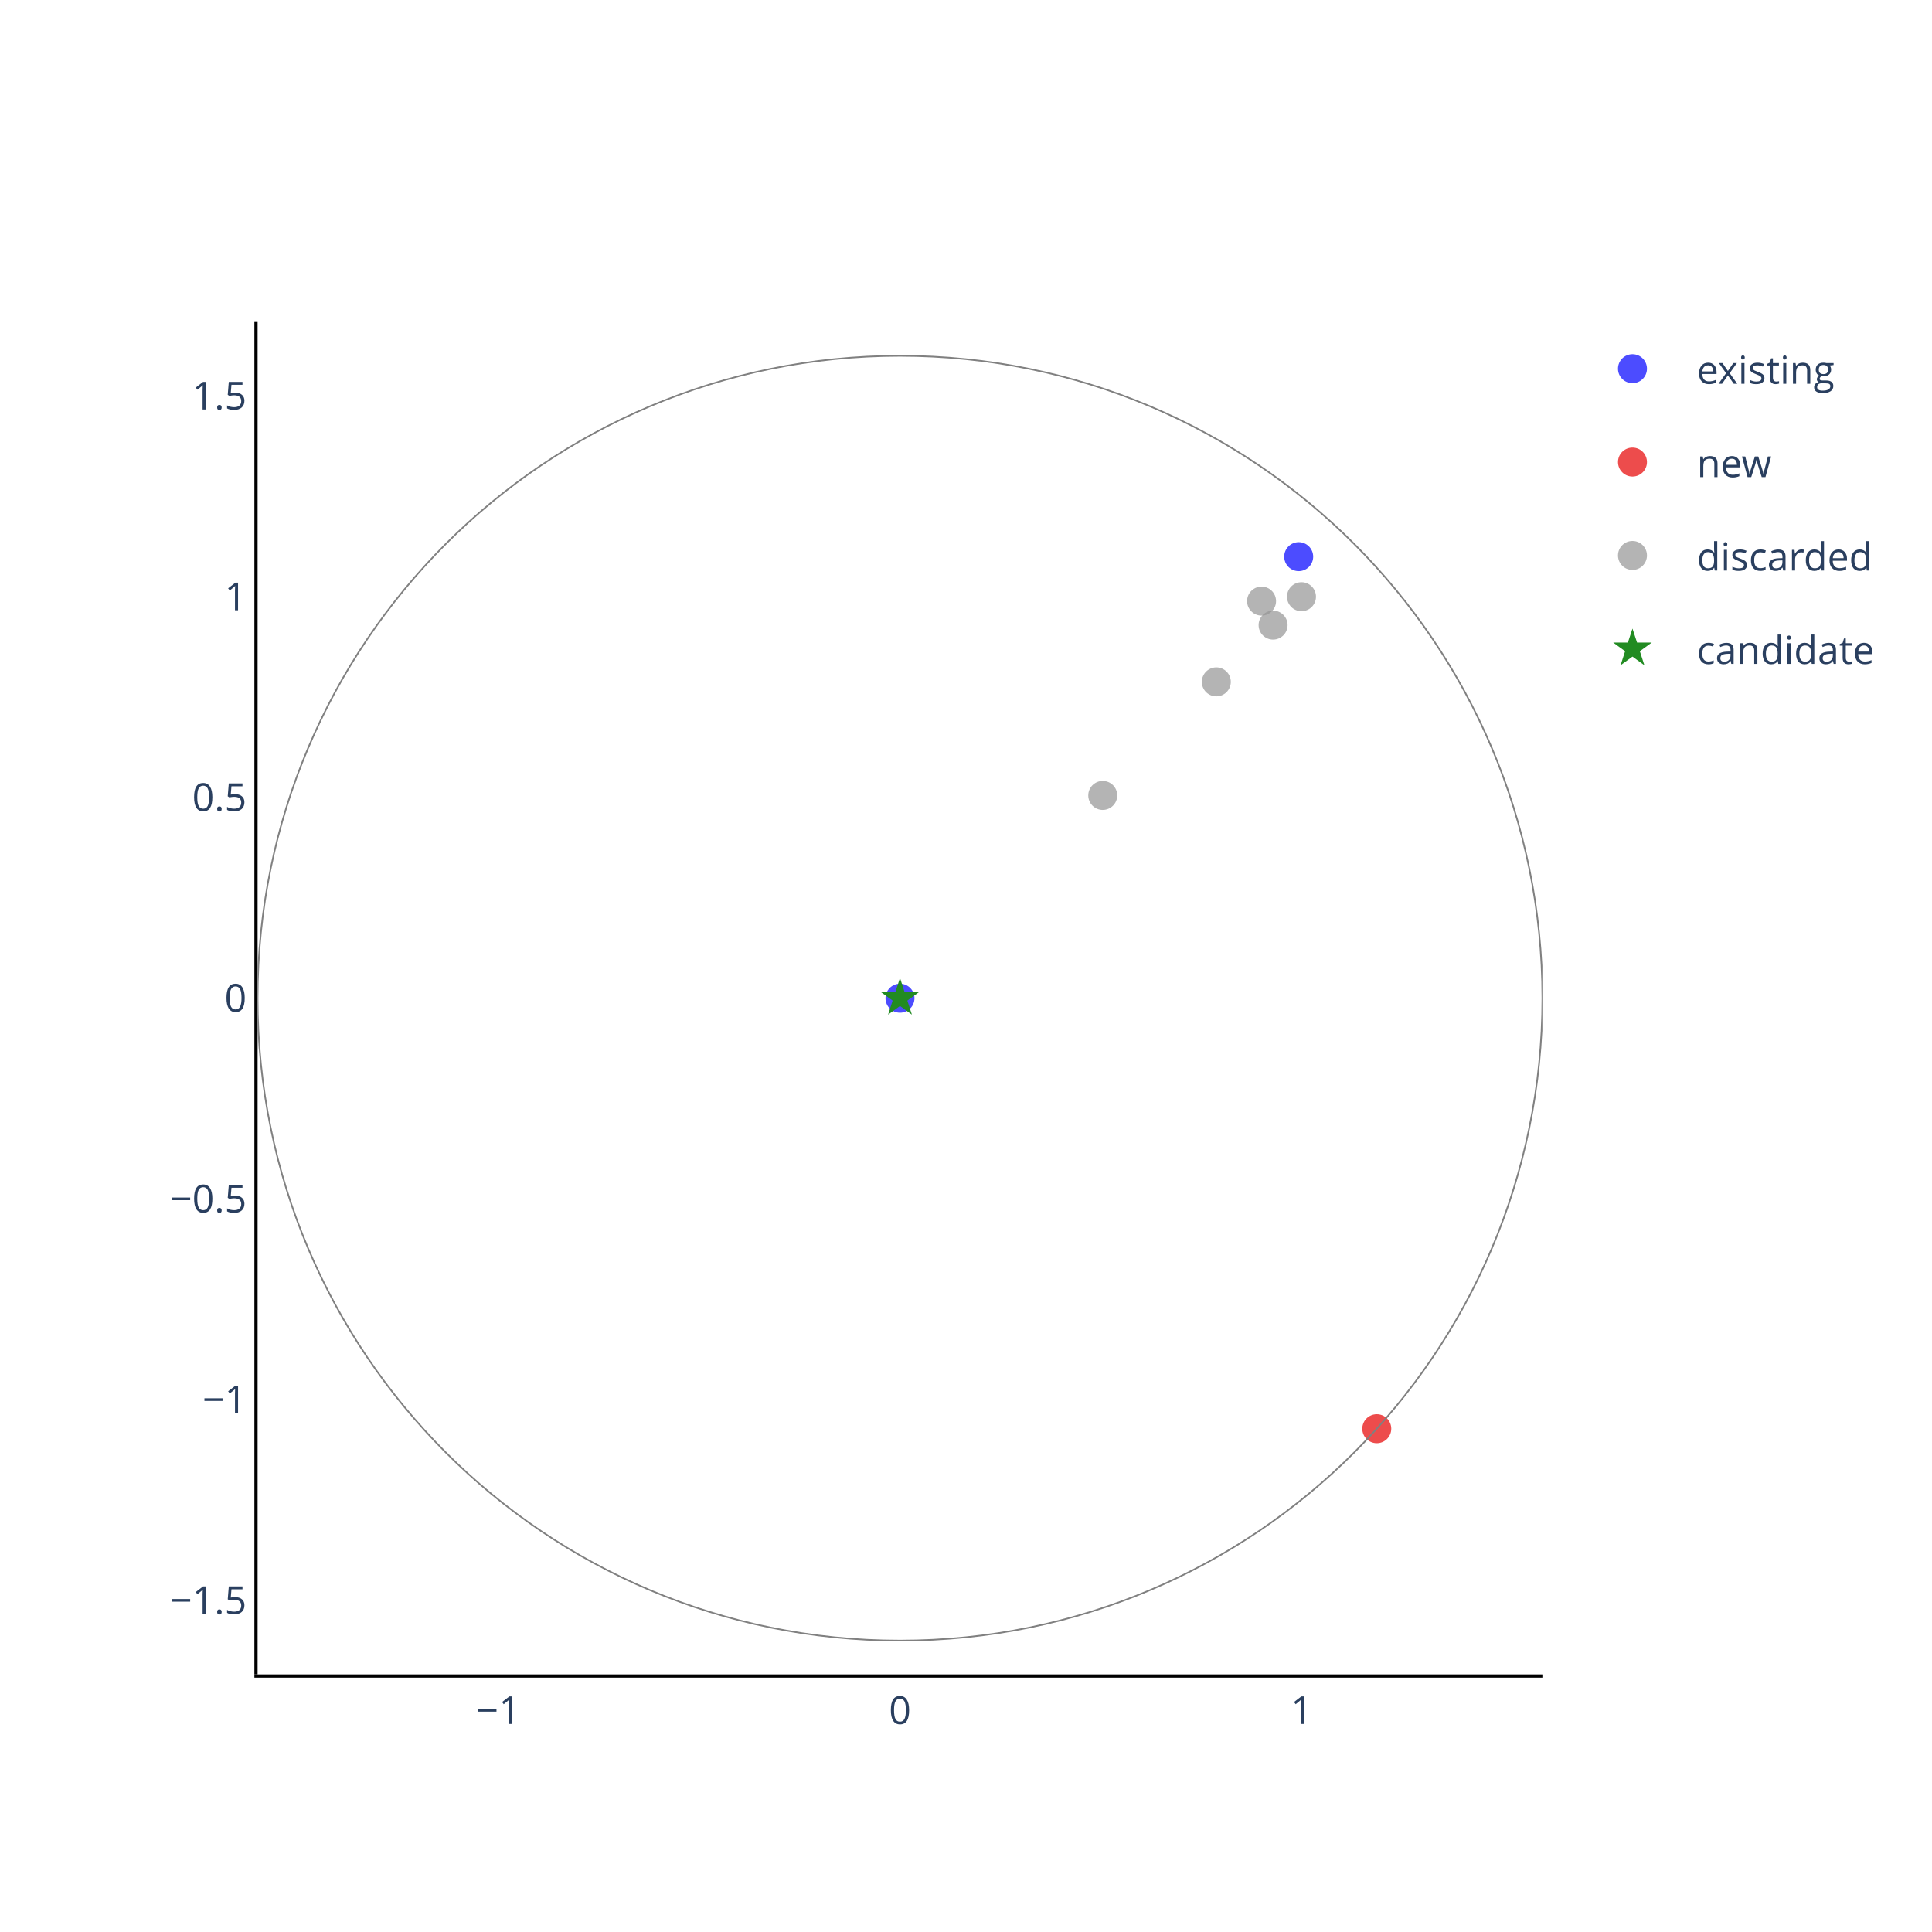
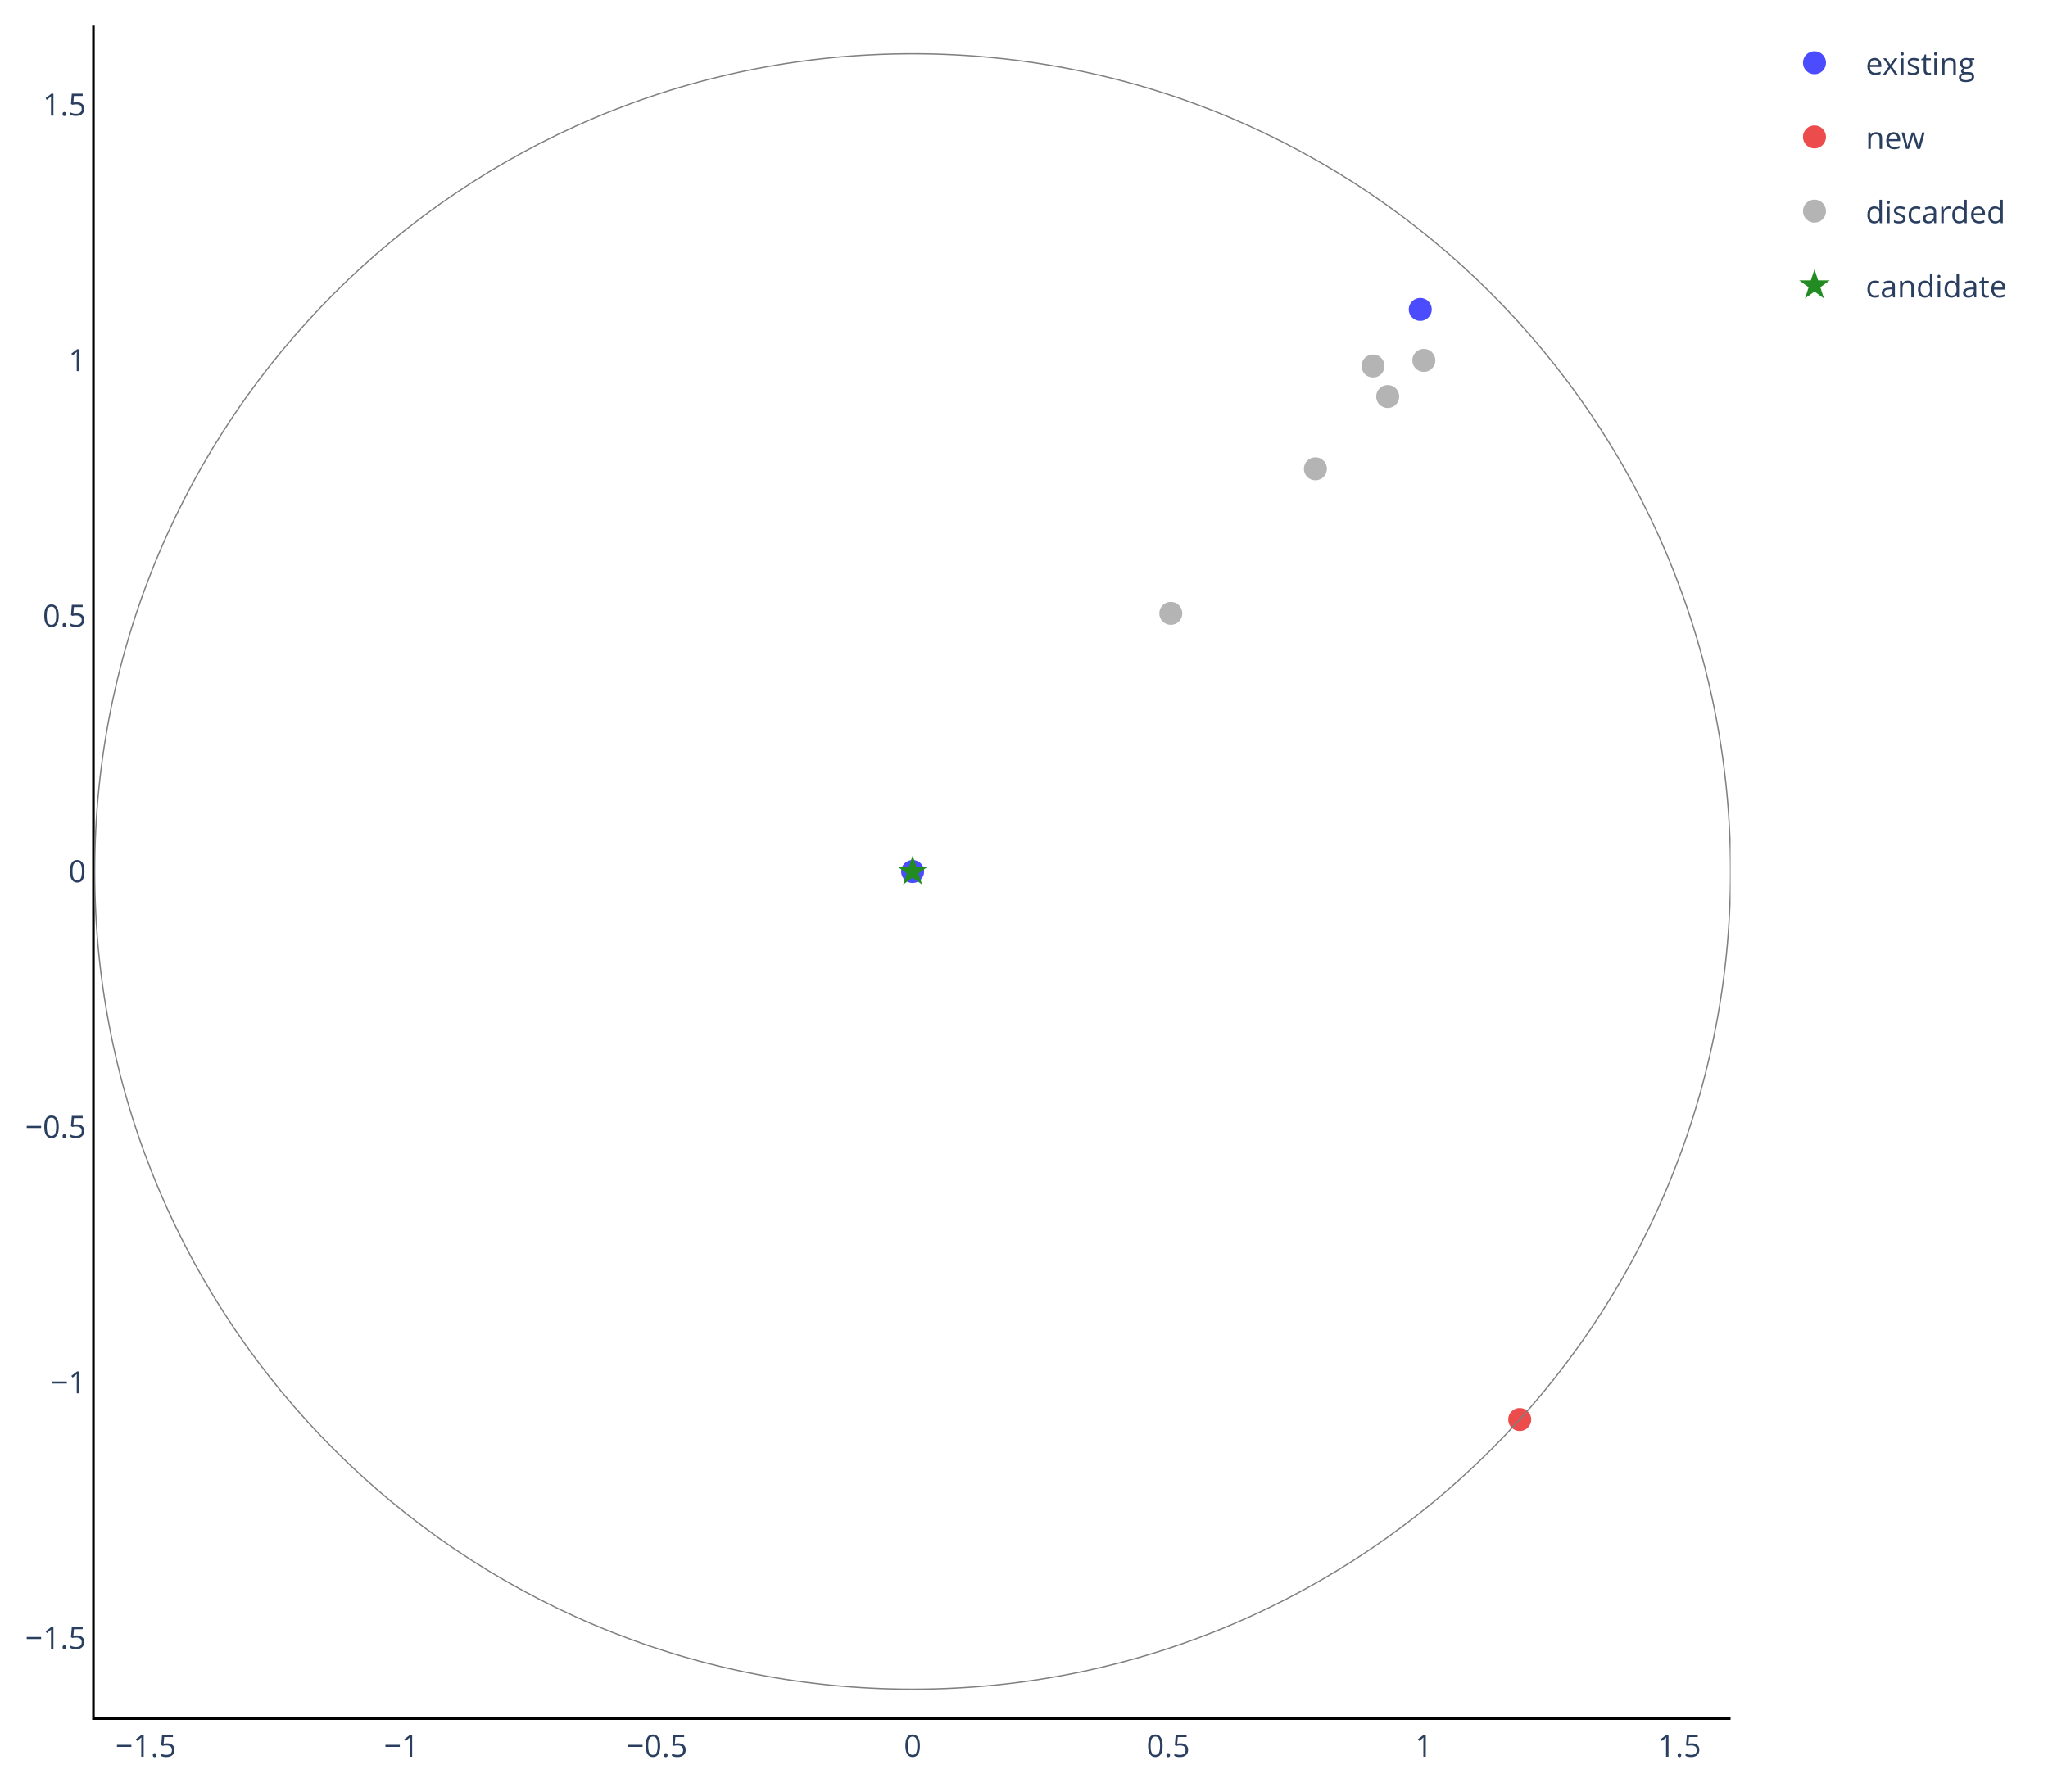
- <svg xmlns="http://www.w3.org/2000/svg" class="main-svg" width="600" height="600" style="" viewBox="0 0 600 600">
-   <rect x="0" y="0" width="600" height="600" style="fill: rgb(255, 255, 255); fill-opacity: 1;" />
-   <defs id="defs-82dd74">
+ <svg xmlns="http://www.w3.org/2000/svg" class="main-svg" width="800" height="700" style="" viewBox="0 0 800 700">
+   <rect x="0" y="0" width="800" height="700" style="fill: rgb(255, 255, 255); fill-opacity: 1;" />
+   <defs id="defs-25c55b">
    <g class="clips">
-       <clipPath id="clip82dd74xyplot" class="plotclip">
-         <rect width="399" height="420" />
-       </clipPath>
-       <clipPath class="axesclip" id="clip82dd74x">
-         <rect x="80" y="0" width="399" height="600" />
-       </clipPath>
-       <clipPath class="axesclip" id="clip82dd74y">
-         <rect x="0" y="100" width="600" height="420" />
-       </clipPath>
-       <clipPath class="axesclip" id="clip82dd74xy">
-         <rect x="80" y="100" width="399" height="420" />
+       <clipPath id="clip25c55bxyplot" class="plotclip">
+         <rect width="639" height="661" />
+       </clipPath>
+       <clipPath class="axesclip" id="clip25c55bx">
+         <rect x="37" y="0" width="639" height="700" />
+       </clipPath>
+       <clipPath class="axesclip" id="clip25c55by">
+         <rect x="0" y="10" width="800" height="661" />
+       </clipPath>
+       <clipPath class="axesclip" id="clip25c55bxy">
+         <rect x="37" y="10" width="639" height="661" />
      </clipPath>
    </g>
    <g class="gradients" />
    <g class="patterns" />
  </defs>
  <g class="bglayer" />
  <g class="layer-below">
    <g class="imagelayer" />
    <g class="shapelayer" />
  </g>
  <g class="cartesianlayer">
    <g class="subplot xy">
      <g class="layer-subplot">
        <g class="shapelayer" />
        <g class="imagelayer" />
      </g>
      <g class="minor-gridlayer">
        <g class="x" />
        <g class="y" />
      </g>
      <g class="gridlayer">
        <g class="x" />
        <g class="y" />
      </g>
      <g class="zerolinelayer" />
      <path class="xlines-below" />
      <path class="ylines-below" />
      <g class="overlines-below" />
      <g class="xaxislayer-below" />
      <g class="yaxislayer-below" />
      <g class="overaxes-below" />
-       <g class="plot" transform="translate(80,100)" clip-path="url(#clip82dd74xyplot)">
+       <g class="plot" transform="translate(37,10)" clip-path="url(#clip25c55bxyplot)">
        <g class="scatterlayer mlayer">
-           <g class="trace scatter trace9a4c21" style="stroke-miterlimit: 2; opacity: 1;">
-             <g class="fills" />
-             <g class="errorbars" />
-             <g class="lines" />
-             <g class="points">
-               <path class="point" transform="translate(323.32,72.87)" d="M4.5,0A4.5,4.5 0 1,1 0,-4.5A4.5,4.5 0 0,1 4.5,0Z" style="opacity: 0.7; stroke-width: 0px; fill: rgb(0, 0, 255); fill-opacity: 1;" />
-               <path class="point" transform="translate(199.5,210)" d="M4.5,0A4.5,4.5 0 1,1 0,-4.5A4.5,4.5 0 0,1 4.5,0Z" style="opacity: 0.7; stroke-width: 0px; fill: rgb(0, 0, 255); fill-opacity: 1;" />
-             </g>
-             <g class="text" />
-           </g>
-           <g class="trace scatter trace0be0e7" style="stroke-miterlimit: 2; opacity: 1;">
-             <g class="fills" />
-             <g class="errorbars" />
-             <g class="lines" />
-             <g class="points">
-               <path class="point" transform="translate(347.57,343.7)" d="M4.5,0A4.5,4.5 0 1,1 0,-4.5A4.5,4.5 0 0,1 4.5,0Z" style="opacity: 0.7; stroke-width: 0px; fill: rgb(230, 0, 0); fill-opacity: 1;" />
-             </g>
-             <g class="text" />
-           </g>
-           <g class="trace scatter trace710047" style="stroke-miterlimit: 2; opacity: 1;">
-             <g class="fills" />
-             <g class="errorbars" />
-             <g class="lines" />
-             <g class="points">
-               <path class="point" transform="translate(324.19,85.31)" d="M4.5,0A4.5,4.5 0 1,1 0,-4.5A4.5,4.5 0 0,1 4.5,0Z" style="opacity: 0.7; stroke-width: 0px; fill: rgb(148, 148, 148); fill-opacity: 1;" />
-               <path class="point" transform="translate(311.79,86.68)" d="M4.5,0A4.5,4.5 0 1,1 0,-4.5A4.5,4.5 0 0,1 4.5,0Z" style="opacity: 0.7; stroke-width: 0px; fill: rgb(148, 148, 148); fill-opacity: 1;" />
-               <path class="point" transform="translate(315.37,94.13)" d="M4.5,0A4.5,4.5 0 1,1 0,-4.5A4.5,4.5 0 0,1 4.5,0Z" style="opacity: 0.7; stroke-width: 0px; fill: rgb(148, 148, 148); fill-opacity: 1;" />
-               <path class="point" transform="translate(297.74,111.76)" d="M4.5,0A4.5,4.5 0 1,1 0,-4.5A4.5,4.5 0 0,1 4.5,0Z" style="opacity: 0.7; stroke-width: 0px; fill: rgb(148, 148, 148); fill-opacity: 1;" />
-               <path class="point" transform="translate(262.47,147.03)" d="M4.5,0A4.5,4.5 0 1,1 0,-4.5A4.5,4.5 0 0,1 4.5,0Z" style="opacity: 0.7; stroke-width: 0px; fill: rgb(148, 148, 148); fill-opacity: 1;" />
-             </g>
-             <g class="text" />
-           </g>
-           <g class="trace scatter trace94056f" style="stroke-miterlimit: 2; opacity: 1;">
-             <g class="fills" />
-             <g class="errorbars" />
-             <g class="lines" />
-             <g class="points">
-               <path class="point" transform="translate(199.5,210)" d="M1.42,-1.95H5.99L2.29,0.74L3.7,5.1L0,2.41L-3.7,5.1L-2.29,0.74L-5.99,-1.95H-1.42L0,-6.3Z" style="opacity: 1; stroke-width: 0px; fill: rgb(34, 139, 34); fill-opacity: 1;" />
+           <g class="trace scatter traceb8d9a2" style="stroke-miterlimit: 2; opacity: 1;">
+             <g class="fills" />
+             <g class="errorbars" />
+             <g class="lines" />
+             <g class="points">
+               <path class="point" transform="translate(517.79,110.89)" d="M4.5,0A4.5,4.5 0 1,1 0,-4.5A4.5,4.5 0 0,1 4.5,0Z" style="opacity: 0.7; stroke-width: 0px; fill: rgb(0, 0, 255); fill-opacity: 1;" />
+               <path class="point" transform="translate(319.5,330.5)" d="M4.5,0A4.5,4.5 0 1,1 0,-4.5A4.5,4.5 0 0,1 4.5,0Z" style="opacity: 0.7; stroke-width: 0px; fill: rgb(0, 0, 255); fill-opacity: 1;" />
+             </g>
+             <g class="text" />
+           </g>
+           <g class="trace scatter trace7d363a" style="stroke-miterlimit: 2; opacity: 1;">
+             <g class="fills" />
+             <g class="errorbars" />
+             <g class="lines" />
+             <g class="points">
+               <path class="point" transform="translate(556.64,544.62)" d="M4.5,0A4.5,4.5 0 1,1 0,-4.5A4.5,4.5 0 0,1 4.5,0Z" style="opacity: 0.7; stroke-width: 0px; fill: rgb(230, 0, 0); fill-opacity: 1;" />
+             </g>
+             <g class="text" />
+           </g>
+           <g class="trace scatter trace202c00" style="stroke-miterlimit: 2; opacity: 1;">
+             <g class="fills" />
+             <g class="errorbars" />
+             <g class="lines" />
+             <g class="points">
+               <path class="point" transform="translate(519.19,130.81)" d="M4.5,0A4.5,4.5 0 1,1 0,-4.5A4.5,4.5 0 0,1 4.5,0Z" style="opacity: 0.7; stroke-width: 0px; fill: rgb(148, 148, 148); fill-opacity: 1;" />
+               <path class="point" transform="translate(499.34,133)" d="M4.5,0A4.5,4.5 0 1,1 0,-4.5A4.5,4.5 0 0,1 4.5,0Z" style="opacity: 0.7; stroke-width: 0px; fill: rgb(148, 148, 148); fill-opacity: 1;" />
+               <path class="point" transform="translate(505.07,144.93)" d="M4.5,0A4.5,4.5 0 1,1 0,-4.5A4.5,4.5 0 0,1 4.5,0Z" style="opacity: 0.7; stroke-width: 0px; fill: rgb(148, 148, 148); fill-opacity: 1;" />
+               <path class="point" transform="translate(476.83,173.17)" d="M4.5,0A4.5,4.5 0 1,1 0,-4.5A4.5,4.5 0 0,1 4.5,0Z" style="opacity: 0.7; stroke-width: 0px; fill: rgb(148, 148, 148); fill-opacity: 1;" />
+               <path class="point" transform="translate(420.35,229.65)" d="M4.5,0A4.5,4.5 0 1,1 0,-4.5A4.5,4.5 0 0,1 4.5,0Z" style="opacity: 0.7; stroke-width: 0px; fill: rgb(148, 148, 148); fill-opacity: 1;" />
+             </g>
+             <g class="text" />
+           </g>
+           <g class="trace scatter trace5d48a4" style="stroke-miterlimit: 2; opacity: 1;">
+             <g class="fills" />
+             <g class="errorbars" />
+             <g class="lines" />
+             <g class="points">
+               <path class="point" transform="translate(319.5,330.5)" d="M1.42,-1.95H5.99L2.29,0.74L3.7,5.1L0,2.41L-3.7,5.1L-2.29,0.74L-5.99,-1.95H-1.42L0,-6.3Z" style="opacity: 1; stroke-width: 0px; fill: rgb(34, 139, 34); fill-opacity: 1;" />
            </g>
            <g class="text" />
          </g>
        </g>
      </g>
      <g class="overplot" />
-       <path class="xlines-above crisp" d="M79,520.5H479" style="fill: none; stroke-width: 1px; stroke: rgb(0, 0, 0); stroke-opacity: 1;" />
-       <path class="ylines-above crisp" d="M79.5,100V520" style="fill: none; stroke-width: 1px; stroke: rgb(0, 0, 0); stroke-opacity: 1;" />
+       <path class="xlines-above crisp" d="M36,671.5H676" style="fill: none; stroke-width: 1px; stroke: rgb(0, 0, 0); stroke-opacity: 1;" />
+       <path class="ylines-above crisp" d="M36.5,10V671" style="fill: none; stroke-width: 1px; stroke: rgb(0, 0, 0); stroke-opacity: 1;" />
      <g class="overlines-above" />
      <g class="xaxislayer-above">
        <g class="xtick">
-           <text text-anchor="middle" x="0" y="535.4" transform="translate(154.81,0)" style="font-family: 'Open Sans', verdana, arial, sans-serif; font-size: 12px; fill: rgb(42, 63, 95); fill-opacity: 1; white-space: pre; opacity: 1;">−1</text>
-         </g>
-         <g class="xtick">
-           <text text-anchor="middle" x="0" y="535.4" style="font-family: 'Open Sans', verdana, arial, sans-serif; font-size: 12px; fill: rgb(42, 63, 95); fill-opacity: 1; white-space: pre; opacity: 1;" transform="translate(279.5,0)">0</text>
-         </g>
-         <g class="xtick">
-           <text text-anchor="middle" x="0" y="535.4" style="font-family: 'Open Sans', verdana, arial, sans-serif; font-size: 12px; fill: rgb(42, 63, 95); fill-opacity: 1; white-space: pre; opacity: 1;" transform="translate(404.19,0)">1</text>
+           <text text-anchor="middle" x="0" y="686.4" transform="translate(56.97,0)" style="font-family: 'Open Sans', verdana, arial, sans-serif; font-size: 12px; fill: rgb(42, 63, 95); fill-opacity: 1; white-space: pre; opacity: 1;">−1.5</text>
+         </g>
+         <g class="xtick">
+           <text text-anchor="middle" x="0" y="686.4" style="font-family: 'Open Sans', verdana, arial, sans-serif; font-size: 12px; fill: rgb(42, 63, 95); fill-opacity: 1; white-space: pre; opacity: 1;" transform="translate(156.81,0)">−1</text>
+         </g>
+         <g class="xtick">
+           <text text-anchor="middle" x="0" y="686.4" style="font-family: 'Open Sans', verdana, arial, sans-serif; font-size: 12px; fill: rgb(42, 63, 95); fill-opacity: 1; white-space: pre; opacity: 1;" transform="translate(256.66,0)">−0.5</text>
+         </g>
+         <g class="xtick">
+           <text text-anchor="middle" x="0" y="686.4" style="font-family: 'Open Sans', verdana, arial, sans-serif; font-size: 12px; fill: rgb(42, 63, 95); fill-opacity: 1; white-space: pre; opacity: 1;" transform="translate(356.5,0)">0</text>
+         </g>
+         <g class="xtick">
+           <text text-anchor="middle" x="0" y="686.4" style="font-family: 'Open Sans', verdana, arial, sans-serif; font-size: 12px; fill: rgb(42, 63, 95); fill-opacity: 1; white-space: pre; opacity: 1;" transform="translate(456.34,0)">0.5</text>
+         </g>
+         <g class="xtick">
+           <text text-anchor="middle" x="0" y="686.4" style="font-family: 'Open Sans', verdana, arial, sans-serif; font-size: 12px; fill: rgb(42, 63, 95); fill-opacity: 1; white-space: pre; opacity: 1;" transform="translate(556.19,0)">1</text>
+         </g>
+         <g class="xtick">
+           <text text-anchor="middle" x="0" y="686.4" style="font-family: 'Open Sans', verdana, arial, sans-serif; font-size: 12px; fill: rgb(42, 63, 95); fill-opacity: 1; white-space: pre; opacity: 1;" transform="translate(656.03,0)">1.5</text>
        </g>
      </g>
      <g class="yaxislayer-above">
        <g class="ytick">
-           <text text-anchor="end" x="76.6" y="4.2" transform="translate(0,497.03)" style="font-family: 'Open Sans', verdana, arial, sans-serif; font-size: 12px; fill: rgb(42, 63, 95); fill-opacity: 1; white-space: pre; opacity: 1;">−1.5</text>
-         </g>
-         <g class="ytick">
-           <text text-anchor="end" x="76.6" y="4.2" style="font-family: 'Open Sans', verdana, arial, sans-serif; font-size: 12px; fill: rgb(42, 63, 95); fill-opacity: 1; white-space: pre; opacity: 1;" transform="translate(0,434.69)">−1</text>
-         </g>
-         <g class="ytick">
-           <text text-anchor="end" x="76.6" y="4.2" style="font-family: 'Open Sans', verdana, arial, sans-serif; font-size: 12px; fill: rgb(42, 63, 95); fill-opacity: 1; white-space: pre; opacity: 1;" transform="translate(0,372.34)">−0.5</text>
-         </g>
-         <g class="ytick">
-           <text text-anchor="end" x="76.6" y="4.2" style="font-family: 'Open Sans', verdana, arial, sans-serif; font-size: 12px; fill: rgb(42, 63, 95); fill-opacity: 1; white-space: pre; opacity: 1;" transform="translate(0,310)">0</text>
-         </g>
-         <g class="ytick">
-           <text text-anchor="end" x="76.6" y="4.2" style="font-family: 'Open Sans', verdana, arial, sans-serif; font-size: 12px; fill: rgb(42, 63, 95); fill-opacity: 1; white-space: pre; opacity: 1;" transform="translate(0,247.66)">0.5</text>
-         </g>
-         <g class="ytick">
-           <text text-anchor="end" x="76.6" y="4.2" style="font-family: 'Open Sans', verdana, arial, sans-serif; font-size: 12px; fill: rgb(42, 63, 95); fill-opacity: 1; white-space: pre; opacity: 1;" transform="translate(0,185.31)">1</text>
-         </g>
-         <g class="ytick">
-           <text text-anchor="end" x="76.6" y="4.2" style="font-family: 'Open Sans', verdana, arial, sans-serif; font-size: 12px; fill: rgb(42, 63, 95); fill-opacity: 1; white-space: pre; opacity: 1;" transform="translate(0,122.97)">1.5</text>
+           <text text-anchor="end" x="33.6" y="4.2" transform="translate(0,640.03)" style="font-family: 'Open Sans', verdana, arial, sans-serif; font-size: 12px; fill: rgb(42, 63, 95); fill-opacity: 1; white-space: pre; opacity: 1;">−1.5</text>
+         </g>
+         <g class="ytick">
+           <text text-anchor="end" x="33.6" y="4.2" style="font-family: 'Open Sans', verdana, arial, sans-serif; font-size: 12px; fill: rgb(42, 63, 95); fill-opacity: 1; white-space: pre; opacity: 1;" transform="translate(0,540.19)">−1</text>
+         </g>
+         <g class="ytick">
+           <text text-anchor="end" x="33.6" y="4.2" style="font-family: 'Open Sans', verdana, arial, sans-serif; font-size: 12px; fill: rgb(42, 63, 95); fill-opacity: 1; white-space: pre; opacity: 1;" transform="translate(0,440.34)">−0.5</text>
+         </g>
+         <g class="ytick">
+           <text text-anchor="end" x="33.6" y="4.2" style="font-family: 'Open Sans', verdana, arial, sans-serif; font-size: 12px; fill: rgb(42, 63, 95); fill-opacity: 1; white-space: pre; opacity: 1;" transform="translate(0,340.5)">0</text>
+         </g>
+         <g class="ytick">
+           <text text-anchor="end" x="33.6" y="4.2" style="font-family: 'Open Sans', verdana, arial, sans-serif; font-size: 12px; fill: rgb(42, 63, 95); fill-opacity: 1; white-space: pre; opacity: 1;" transform="translate(0,240.66)">0.5</text>
+         </g>
+         <g class="ytick">
+           <text text-anchor="end" x="33.6" y="4.2" style="font-family: 'Open Sans', verdana, arial, sans-serif; font-size: 12px; fill: rgb(42, 63, 95); fill-opacity: 1; white-space: pre; opacity: 1;" transform="translate(0,140.81)">1</text>
+         </g>
+         <g class="ytick">
+           <text text-anchor="end" x="33.6" y="4.2" style="font-family: 'Open Sans', verdana, arial, sans-serif; font-size: 12px; fill: rgb(42, 63, 95); fill-opacity: 1; white-space: pre; opacity: 1;" transform="translate(0,40.97)">1.5</text>
        </g>
      </g>
      <g class="overaxes-above" />
    </g>
  </g>
  <g class="polarlayer" />
  <g class="smithlayer" />
  <g class="ternarylayer" />
  <g class="geolayer" />
  <g class="funnelarealayer" />
  <g class="pielayer" />
  <g class="iciclelayer" />
  <g class="treemaplayer" />
  <g class="sunburstlayer" />
  <g class="glimages" />
-   <defs id="topdefs-82dd74">
+   <defs id="topdefs-25c55b">
    <g class="clips" />
-     <clipPath id="legend82dd74">
+     <clipPath id="legend25c55b">
      <rect width="101" height="116" x="0" y="0" />
    </clipPath>
  </defs>
  <g class="layer-above">
    <g class="imagelayer" />
    <g class="shapelayer">
-       <g class="shape-group" data-index="0" clip-path="url(#clip82dd74xy)">
-         <path data-index="0" fill-rule="evenodd" d="M479,310A199.5,199.5 0 1,1 279.5,110.5A199.5,199.5 0 0,1 479,310Z" style="opacity: 1; stroke: rgb(128, 128, 128); stroke-opacity: 1; fill: rgb(0, 0, 0); fill-opacity: 0; stroke-width: 0.5px;" />
+       <g class="shape-group" data-index="0" clip-path="url(#clip25c55bxy)">
+         <path data-index="0" fill-rule="evenodd" d="M676,340.5A319.5,319.5 0 1,1 356.5,21A319.5,319.5 0 0,1 676,340.5Z" style="opacity: 1; stroke: rgb(128, 128, 128); stroke-opacity: 1; fill: rgb(0, 0, 0); fill-opacity: 0; stroke-width: 0.5px;" />
      </g>
    </g>
  </g>
  <g class="infolayer">
-     <g class="legend" pointer-events="all" transform="translate(486.98,100)">
+     <g class="legend" pointer-events="all" transform="translate(688.78,10)">
      <rect class="bg" shape-rendering="crispEdges" style="stroke: rgb(68, 68, 68); stroke-opacity: 1; fill: rgb(255, 255, 255); fill-opacity: 1; stroke-width: 0px;" width="101" height="116" x="0" y="0" />
-       <g class="scrollbox" transform="" clip-path="url(#legend82dd74)">
+       <g class="scrollbox" transform="" clip-path="url(#legend25c55b)">
        <g class="groups" transform="">
          <g class="traces" transform="translate(0,14.5)" style="opacity: 1;">
            <text class="legendtext" text-anchor="start" x="40" y="4.68" style="font-family: 'Open Sans', verdana, arial, sans-serif; font-size: 12px; fill: rgb(42, 63, 95); fill-opacity: 1; white-space: pre;">existing</text>
            <g class="layers" style="opacity: 1;">
              <g class="legendfill" />
              <g class="legendlines" />
              <g class="legendsymbols">
                <g class="legendpoints">
                  <path class="scatterpts" transform="translate(20,0)" d="M4.5,0A4.5,4.5 0 1,1 0,-4.5A4.5,4.5 0 0,1 4.5,0Z" style="opacity: 0.7; stroke-width: 0px; fill: rgb(0, 0, 255); fill-opacity: 1;" />
                </g>
              </g>
            </g>
            <rect class="legendtoggle" x="0" y="-9.5" width="95.406" height="19" style="fill: rgb(0, 0, 0); fill-opacity: 0;" />
          </g>
        </g>
        <g class="groups" transform="translate(0,10)">
          <g class="traces" transform="translate(0,33.5)" style="opacity: 1;">
            <text class="legendtext" text-anchor="start" x="40" y="4.68" style="font-family: 'Open Sans', verdana, arial, sans-serif; font-size: 12px; fill: rgb(42, 63, 95); fill-opacity: 1; white-space: pre;">new</text>
            <g class="layers" style="opacity: 1;">
              <g class="legendfill" />
              <g class="legendlines" />
              <g class="legendsymbols">
                <g class="legendpoints">
                  <path class="scatterpts" transform="translate(20,0)" d="M4.5,0A4.5,4.5 0 1,1 0,-4.5A4.5,4.5 0 0,1 4.5,0Z" style="opacity: 0.7; stroke-width: 0px; fill: rgb(230, 0, 0); fill-opacity: 1;" />
                </g>
              </g>
            </g>
            <rect class="legendtoggle" x="0" y="-9.5" width="95.406" height="19" style="fill: rgb(0, 0, 0); fill-opacity: 0;" />
          </g>
        </g>
        <g class="groups" transform="translate(0,20)">
          <g class="traces" transform="translate(0,52.5)" style="opacity: 1;">
            <text class="legendtext" text-anchor="start" x="40" y="4.68" style="font-family: 'Open Sans', verdana, arial, sans-serif; font-size: 12px; fill: rgb(42, 63, 95); fill-opacity: 1; white-space: pre;">discarded</text>
            <g class="layers" style="opacity: 1;">
              <g class="legendfill" />
              <g class="legendlines" />
              <g class="legendsymbols">
                <g class="legendpoints">
                  <path class="scatterpts" transform="translate(20,0)" d="M4.5,0A4.5,4.5 0 1,1 0,-4.5A4.5,4.5 0 0,1 4.5,0Z" style="opacity: 0.7; stroke-width: 0px; fill: rgb(148, 148, 148); fill-opacity: 1;" />
                </g>
              </g>
            </g>
            <rect class="legendtoggle" x="0" y="-9.5" width="95.406" height="19" style="fill: rgb(0, 0, 0); fill-opacity: 0;" />
          </g>
        </g>
        <g class="groups" transform="translate(0,30)">
          <g class="traces" transform="translate(0,71.5)" style="opacity: 1;">
            <text class="legendtext" text-anchor="start" x="40" y="4.68" style="font-family: 'Open Sans', verdana, arial, sans-serif; font-size: 12px; fill: rgb(42, 63, 95); fill-opacity: 1; white-space: pre;">candidate</text>
            <g class="layers" style="opacity: 1;">
              <g class="legendfill" />
              <g class="legendlines" />
              <g class="legendsymbols">
                <g class="legendpoints">
                  <path class="scatterpts" transform="translate(20,0)" d="M1.42,-1.95H5.99L2.29,0.74L3.7,5.1L0,2.41L-3.7,5.1L-2.29,0.74L-5.99,-1.95H-1.42L0,-6.3Z" style="opacity: 1; stroke-width: 0px; fill: rgb(34, 139, 34); fill-opacity: 1;" />
                </g>
              </g>
            </g>
            <rect class="legendtoggle" x="0" y="-9.5" width="95.406" height="19" style="fill: rgb(0, 0, 0); fill-opacity: 0;" />
          </g>
        </g>
      </g>
      <rect class="scrollbar" rx="20" ry="3" width="0" height="0" style="fill: rgb(128, 139, 164); fill-opacity: 1;" x="0" y="0" />
    </g>
    <g class="g-gtitle" />
    <g class="g-xtitle" />
    <g class="g-ytitle" />
  </g>
</svg>
